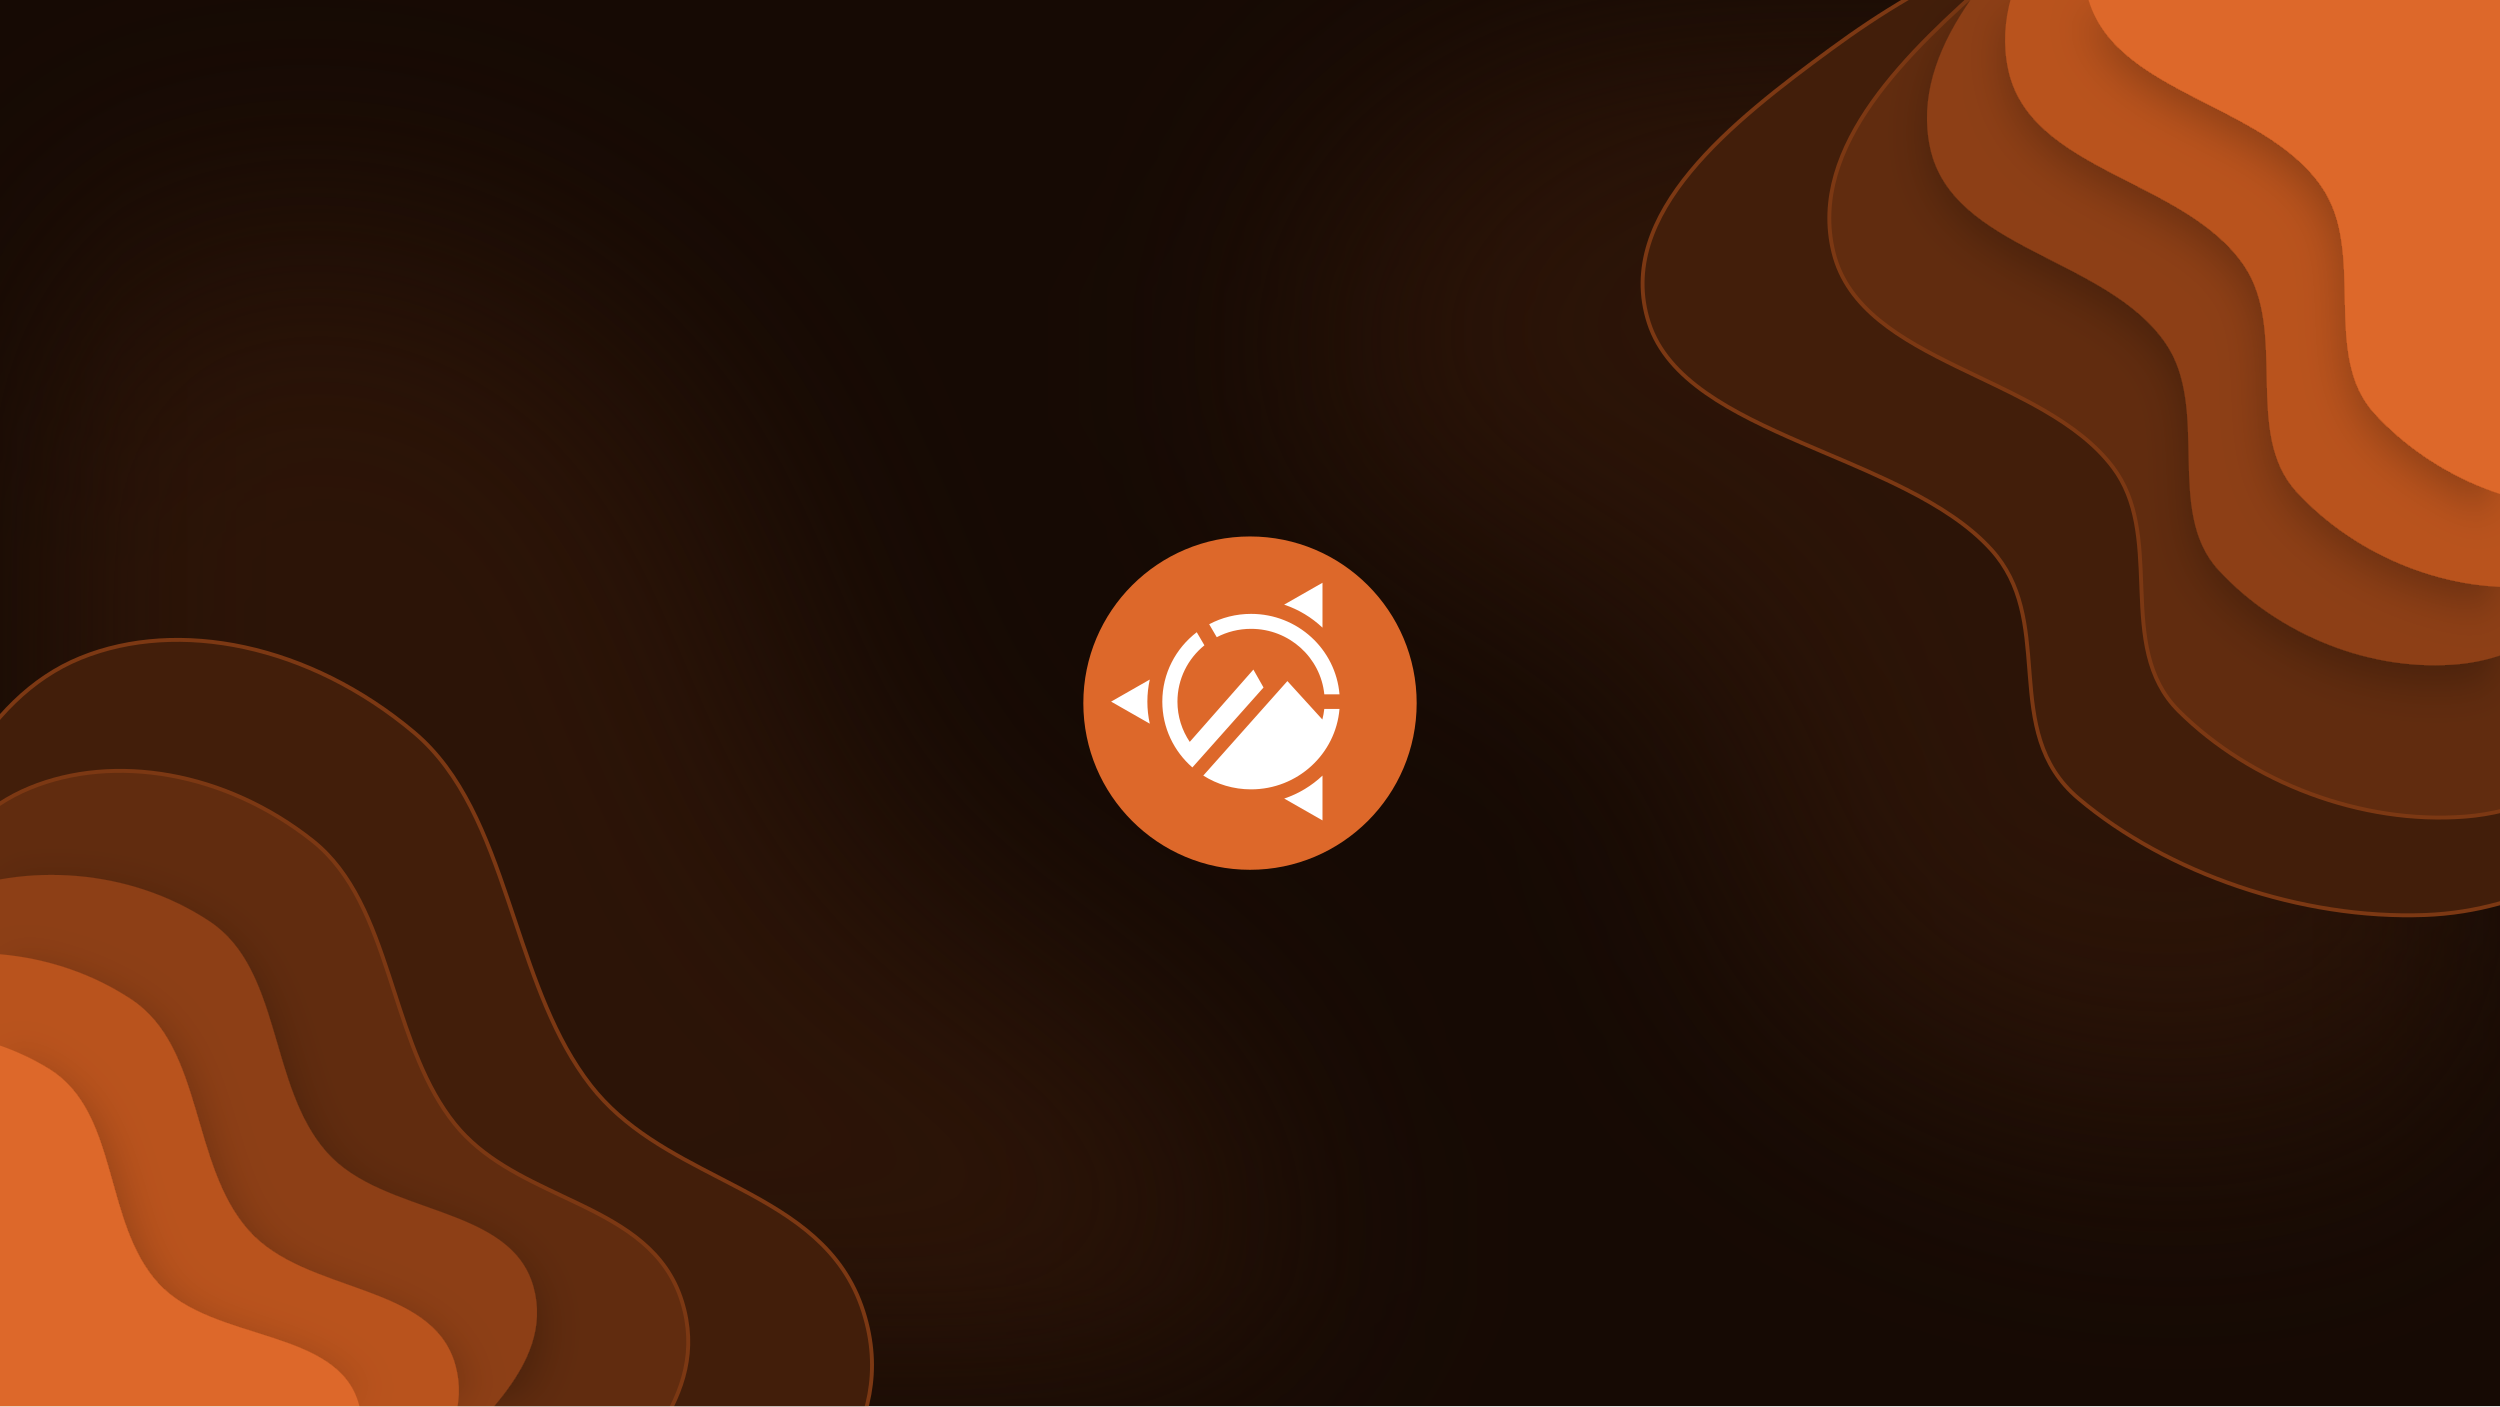
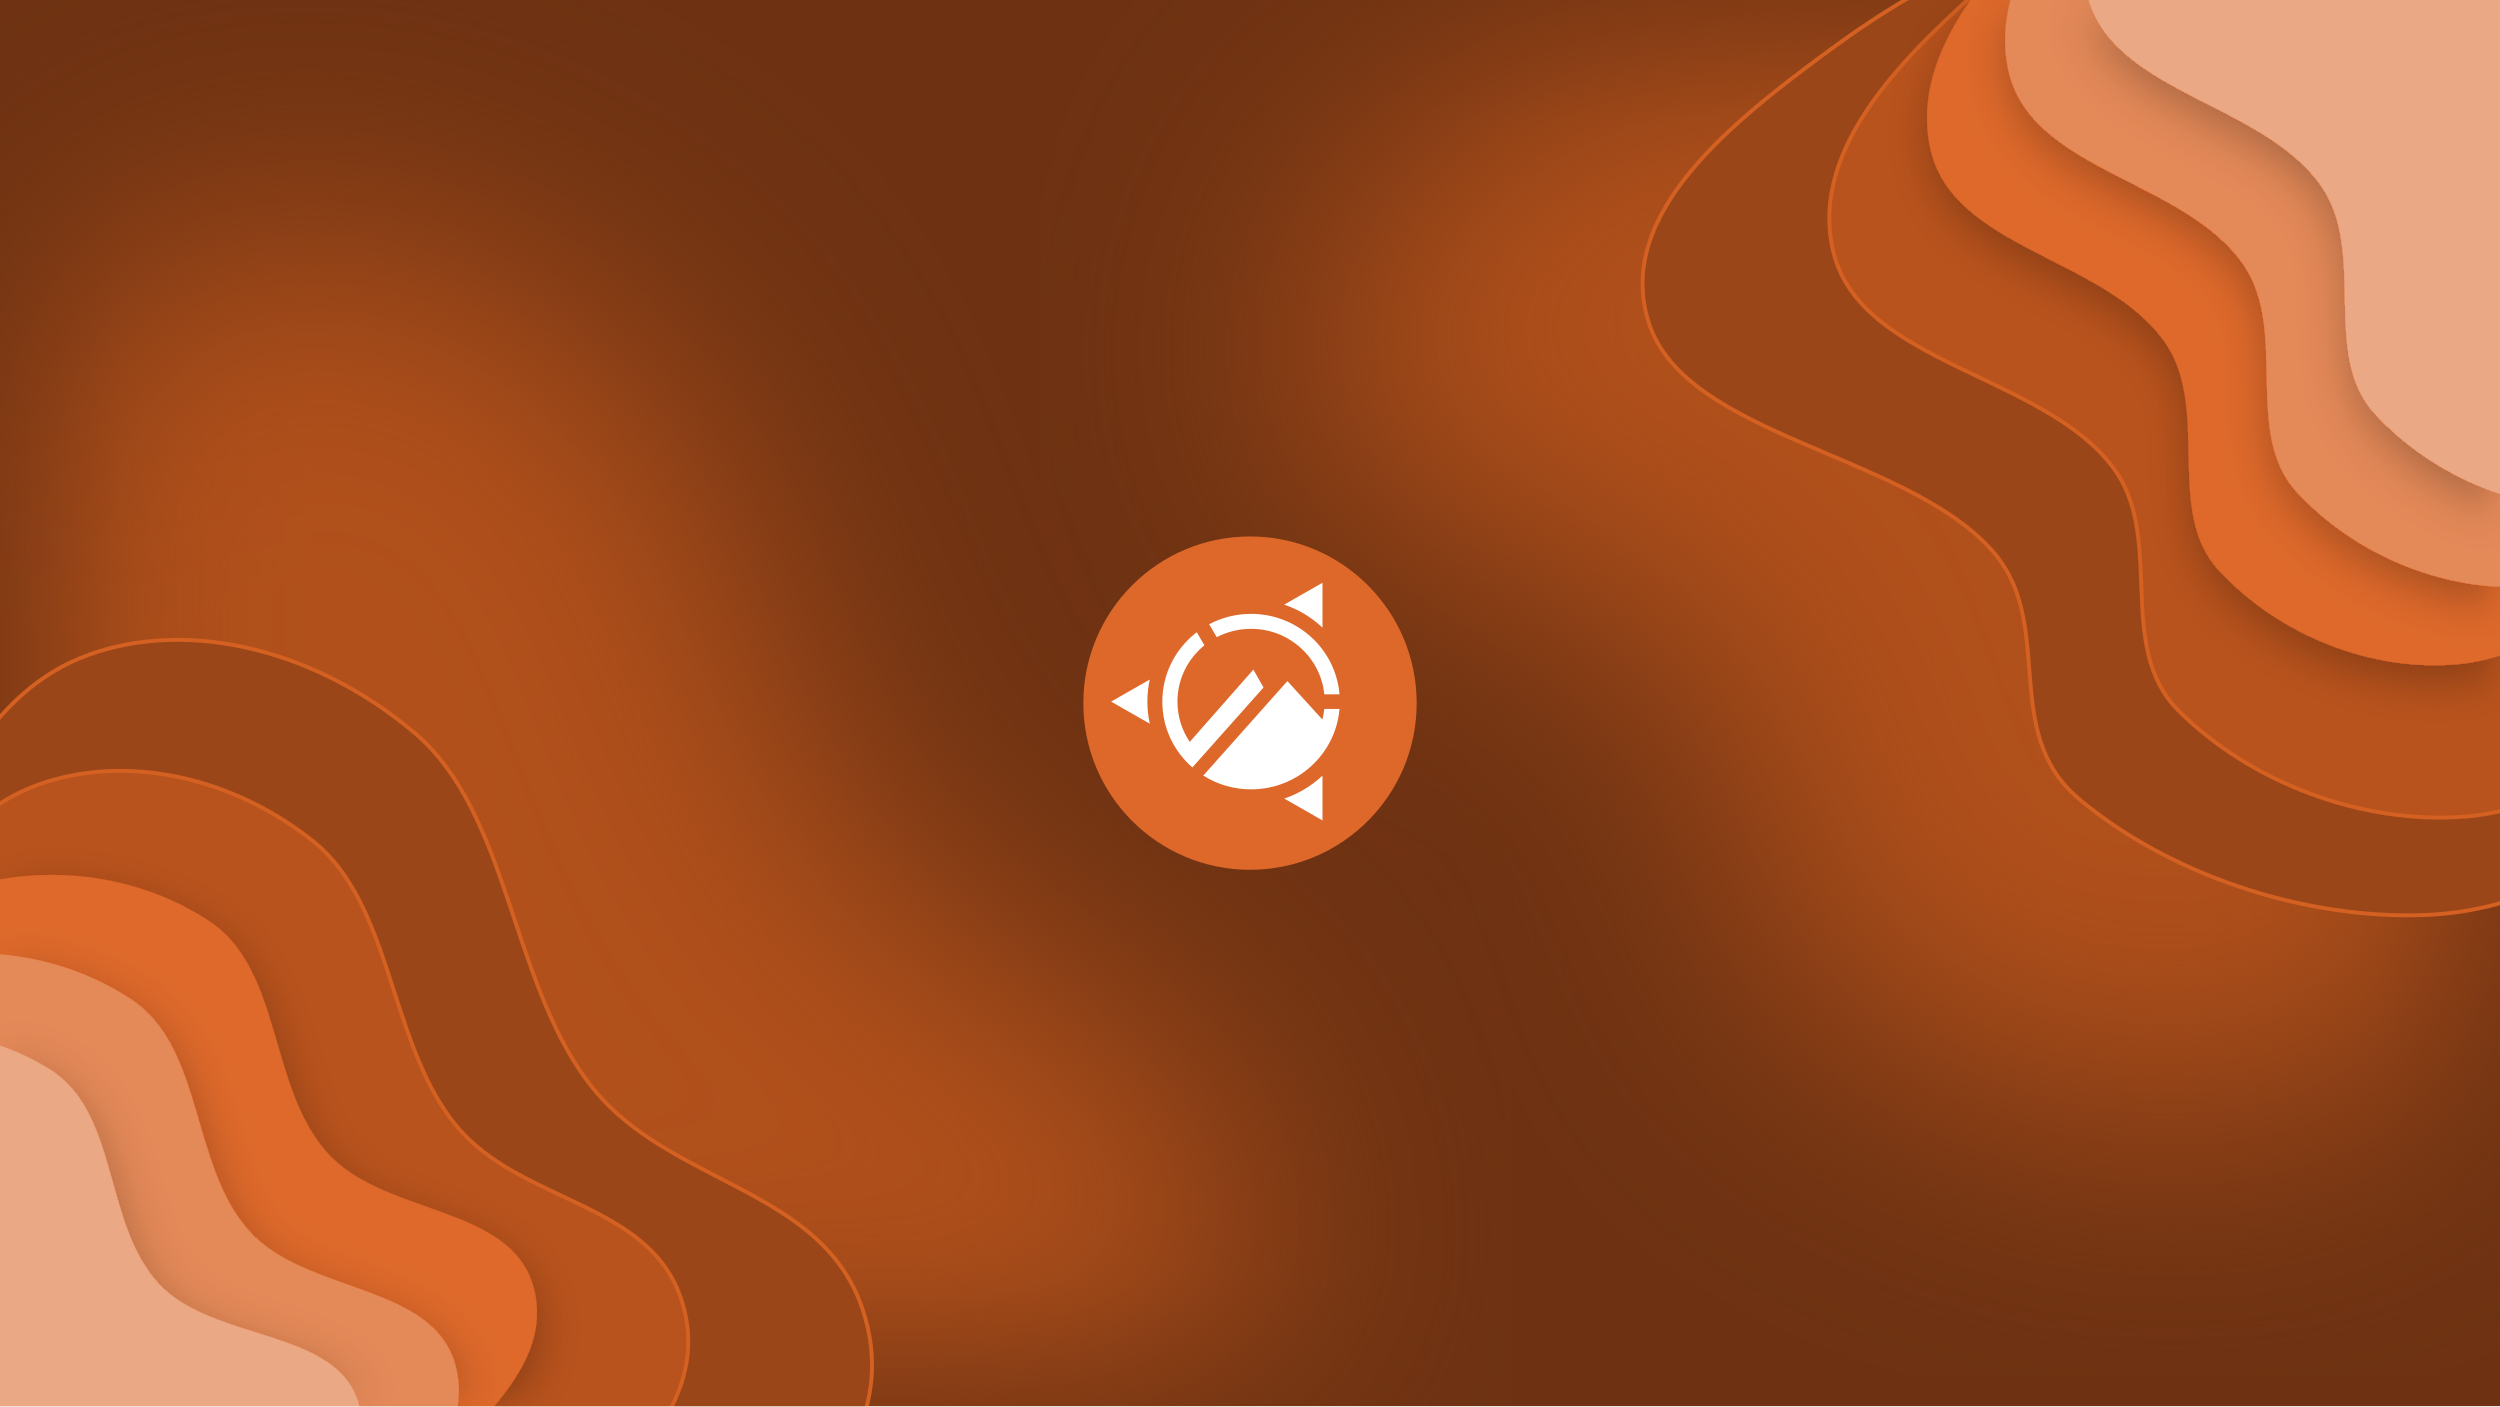
<svg xmlns="http://www.w3.org/2000/svg" width="1920" height="1080" viewBox="0 0 1920 1080" fill="none">
-   <g clip-path="url(#clip0_4039_167)" filter="url(#filter0_b_4039_167)">
-     <rect width="1920" height="1080" fill="#160A04" />
-     <g filter="url(#filter1_f_4039_167)">
-       <path fill-rule="evenodd" clip-rule="evenodd" d="M1005.52 311.019C974.913 211.197 1082.34 124.308 1170.07 57.37C1257.71 -9.506 1368.55 -70.65 1494.91 -62.412C1615.67 -54.539 1698.72 40.491 1800.85 98.494C1888.42 148.228 1984.75 184.051 2049.6 252.619C2125.71 333.103 2214.73 424.55 2199.12 519.629C2183.49 614.815 2061.56 663.641 1972.23 723.701C1888.81 779.793 1810.91 851.172 1698.36 856.311C1587.35 861.379 1467.34 819.004 1388.54 750.352C1318.03 688.921 1371.27 587.754 1311.79 519.522C1233.35 429.553 1037.53 415.388 1005.52 311.019Z" fill="#2C1407" />
+   <g clip-path="url(#clip0_2088_92)" filter="url(#filter0_b_2088_92)">
+     <rect width="1920" height="1080" fill="#6E3212" />
+     <g filter="url(#filter1_f_2088_92)">
+       <path fill-rule="evenodd" clip-rule="evenodd" d="M1005.52 311.019C974.913 211.197 1082.34 124.308 1170.07 57.37C1257.71 -9.506 1368.55 -70.65 1494.91 -62.412C1615.67 -54.539 1698.72 40.491 1800.85 98.494C1888.42 148.228 1984.75 184.051 2049.6 252.619C2125.71 333.103 2214.73 424.55 2199.12 519.629C2183.49 614.815 2061.56 663.641 1972.23 723.701C1888.81 779.793 1810.91 851.172 1698.36 856.311C1587.35 861.379 1467.34 819.004 1388.54 750.352C1318.03 688.921 1371.27 587.754 1311.79 519.522C1233.35 429.553 1037.53 415.388 1005.52 311.019Z" fill="#B1501B" />
    </g>
-     <g filter="url(#filter2_f_4039_167)">
-       <path fill-rule="evenodd" clip-rule="evenodd" d="M678.523 1337.59C612.813 1358.69 536.736 1338.51 461.107 1308.08C386.176 1277.93 317.768 1224.58 248.438 1164.55C153.374 1082.23 38.777 1019.72 -16.47 894.545C-76.694 758.097 -76.111 610.026 -50.289 487.731C-22.587 356.532 30.744 232.141 132.028 191.242C231.769 150.967 367.054 180.309 476.581 274.981C576.461 361.315 579.144 539.858 664.371 651.386C747.336 759.953 907.002 762.72 950.003 894.501C991.536 1021.78 891.528 1101.02 839.042 1186.69C797.237 1254.92 748.728 1315.04 678.523 1337.59Z" fill="#2C1407" />
+     <g filter="url(#filter2_f_2088_92)">
+       <path fill-rule="evenodd" clip-rule="evenodd" d="M678.523 1337.59C612.814 1358.69 536.736 1338.51 461.107 1308.08C386.176 1277.93 317.768 1224.58 248.438 1164.55C153.375 1082.23 38.777 1019.72 -16.469 894.545C-76.693 758.097 -76.111 610.026 -50.289 487.731C-22.587 356.532 30.744 232.141 132.029 191.242C231.769 150.967 367.055 180.309 476.582 274.981C576.462 361.315 579.145 539.858 664.371 651.386C747.336 759.953 907.003 762.72 950.004 894.501C991.537 1021.78 891.529 1101.02 839.042 1186.69C797.237 1254.92 748.729 1315.04 678.523 1337.59Z" fill="#B1501B" />
    </g>
-     <path d="M294.204 1313.54C349.977 1334.79 406.602 1348.81 456.071 1332.65C508.884 1315.41 545.717 1270.95 577.455 1221.05C586.476 1206.86 597.315 1192.89 608.382 1178.62C609.467 1177.22 610.555 1175.81 611.644 1174.41C623.809 1158.69 636.046 1142.58 646.118 1125.54C666.293 1091.41 677.845 1053.4 662.946 1006.99C647.502 958.874 609.79 934.804 568.824 913.114C563.396 910.24 557.913 907.409 552.415 904.569C516.279 885.907 479.488 866.906 453.509 833.439C425.748 797.676 410.458 751.93 395.297 706.573C393.631 701.589 391.967 696.609 390.288 691.648C373.381 641.698 354.963 593.6 318.029 562.553C237.509 494.864 136.947 474.803 61.951 505.279C23.789 520.787 -5.523 551.413 -28.017 590.008C-50.51 628.6 -66.243 675.253 -77.219 722.995C-97.695 812.055 -99.713 919.659 -56.333 1018.24C-36.386 1063.57 -5.217 1097.28 29.603 1126.96C47.008 1141.8 65.345 1155.65 83.652 1169.43L85.106 1170.52C102.938 1183.94 120.716 1197.32 137.621 1211.56C188.4 1254.32 238.718 1292.39 294.204 1313.54Z" fill="#421E0A" stroke="#7C3813" stroke-width="3" />
-     <path d="M1406.11 37.777C1368.83 65.162 1327.19 96.753 1298.23 131.877C1269.26 167.009 1252.74 205.972 1266.31 247.959C1273.42 269.965 1289.4 287.182 1310.21 301.781C1331.01 316.374 1356.79 328.44 1383.67 340.093C1390.15 342.899 1396.69 345.68 1403.24 348.467C1423.95 357.278 1444.8 366.148 1464.21 376.034C1489.77 389.043 1512.7 403.74 1529.39 422.209C1553.41 448.787 1555.95 481.301 1558.5 514.095C1558.63 515.687 1558.75 517.28 1558.88 518.873C1561.61 553.121 1565.51 587.306 1596.32 613.285C1664.3 670.612 1767.42 706.335 1862.61 702.718C1942.44 699.684 2001.81 658.992 2059.9 619.171C2072.16 610.771 2084.35 602.41 2096.67 594.449C2113.24 583.745 2131.14 573.49 2149.17 563.159C2151.78 561.666 2154.38 560.172 2156.99 558.675C2177.62 546.824 2198.19 534.78 2216.79 521.805C2253.96 495.885 2283.6 466.04 2290.13 426.169C2296.64 386.399 2280.46 347.406 2254.67 310.145C2230.06 274.596 2196.53 240.389 2165.11 208.334C2163.59 206.783 2162.08 205.237 2160.57 203.697C2132.53 175.066 2097.81 153.228 2060.78 133.38C2044.01 124.39 2026.75 115.797 2009.41 107.166C2007.61 106.268 2005.8 105.37 2004 104.471C1984.84 94.924 1965.63 85.275 1946.89 74.914C1925.07 62.85 1904.24 48.88 1883.62 34.571C1878.88 31.285 1874.16 27.98 1869.43 24.676C1853.61 13.608 1837.81 2.556 1821.72 -7.725C1779.93 -34.438 1736.01 -56.094 1684.03 -59.684C1575.49 -67.181 1480.75 -17.042 1406.11 37.777Z" fill="#421E0A" stroke="#7C3813" stroke-width="3" />
-     <path d="M201.776 1258.22C248.854 1274.2 296.858 1284.27 339.474 1269.93C384.96 1254.62 417.453 1217.51 445.719 1176.11C453.746 1164.36 463.318 1152.72 473.098 1140.84C474.057 1139.67 475.018 1138.51 475.98 1137.34C486.729 1124.25 497.556 1110.84 506.559 1096.71C524.589 1068.42 535.403 1037.11 523.76 999.536C511.684 960.563 479.957 941.811 445.549 925.135C440.983 922.922 436.371 920.745 431.748 918.564C401.369 904.227 370.522 889.669 349.219 863.109C326.443 834.711 314.516 797.901 302.664 761.323C301.363 757.307 300.062 753.294 298.749 749.294C285.525 709.04 270.936 670.211 240.084 645.738C172.939 592.479 87.576 578.548 22.855 605.165C-42.986 632.241 -80.138 707.68 -101.115 785.861C-120.711 858.893 -125.014 946.636 -90.324 1025.96C-74.359 1062.47 -48.53 1089.22 -19.523 1112.57C-5.024 1124.25 10.293 1135.09 25.575 1145.87L26.787 1146.73C41.676 1157.23 56.512 1167.69 70.582 1178.88C112.874 1212.49 154.912 1242.31 201.776 1258.22Z" fill="#612C0F" stroke="#7C3813" stroke-width="3" />
-     <g filter="url(#filter3_d_4039_167)">
-       <path fill-rule="evenodd" clip-rule="evenodd" d="M213.583 1230.07C171.886 1245.12 126.602 1240.04 82.278 1229.76C38.364 1219.58 0.004 1197.26 -38.473 1171.63C-91.232 1136.48 -157.293 1112.63 -182.77 1053.2C-210.543 988.417 -200.26 913.695 -176.232 850.281C-150.455 782.251 -109.423 715.936 -44.591 688.518C19.253 661.518 100.221 667.249 161.018 707.657C216.46 744.506 206.136 834.379 250.907 884.917C294.489 934.115 392.184 924.807 409.711 988.391C426.64 1049.81 360.02 1096.48 322.102 1143.2C291.9 1180.42 258.133 1213.99 213.583 1230.07Z" fill="#8D3F16" />
+     <path d="M294.204 1313.54C349.977 1334.79 406.602 1348.81 456.071 1332.65C508.884 1315.41 545.717 1270.95 577.455 1221.05C586.476 1206.86 597.315 1192.89 608.382 1178.62C609.467 1177.22 610.555 1175.81 611.644 1174.41C623.809 1158.69 636.046 1142.58 646.118 1125.54C666.293 1091.41 677.845 1053.4 662.946 1006.99C647.502 958.874 609.79 934.804 568.824 913.114C563.396 910.24 557.913 907.409 552.415 904.569C516.279 885.907 479.488 866.906 453.509 833.439C425.748 797.676 410.458 751.93 395.297 706.573C393.631 701.589 391.967 696.609 390.288 691.648C373.381 641.698 354.963 593.6 318.029 562.553C237.509 494.864 136.947 474.803 61.951 505.279C23.789 520.787 -5.523 551.413 -28.017 590.008C-50.51 628.6 -66.243 675.253 -77.219 722.995C-97.695 812.055 -99.713 919.659 -56.333 1018.24C-36.386 1063.57 -5.217 1097.28 29.603 1126.96C47.008 1141.8 65.345 1155.65 83.652 1169.43L85.106 1170.52C102.938 1183.94 120.716 1197.32 137.621 1211.56C188.4 1254.32 238.718 1292.39 294.204 1313.54Z" fill="#9B4618" stroke="#D46021" stroke-width="3" />
+     <path d="M1406.11 37.777C1368.83 65.162 1327.19 96.753 1298.23 131.877C1269.26 167.009 1252.74 205.972 1266.31 247.959C1273.42 269.965 1289.4 287.182 1310.21 301.781C1331.01 316.374 1356.79 328.44 1383.67 340.093C1390.15 342.899 1396.69 345.68 1403.24 348.467C1423.95 357.278 1444.8 366.148 1464.21 376.034C1489.77 389.043 1512.7 403.74 1529.39 422.209C1553.41 448.787 1555.95 481.301 1558.5 514.095C1558.63 515.687 1558.75 517.28 1558.88 518.873C1561.61 553.121 1565.51 587.306 1596.32 613.285C1664.3 670.612 1767.42 706.335 1862.61 702.718C1942.44 699.684 2001.81 658.992 2059.9 619.171C2072.16 610.771 2084.35 602.41 2096.67 594.449C2113.24 583.745 2131.14 573.49 2149.17 563.159C2151.78 561.666 2154.38 560.172 2156.99 558.675C2177.62 546.824 2198.19 534.78 2216.79 521.805C2253.96 495.885 2283.6 466.04 2290.13 426.169C2296.64 386.399 2280.46 347.406 2254.67 310.145C2230.06 274.596 2196.53 240.389 2165.11 208.334C2163.59 206.783 2162.08 205.237 2160.57 203.697C2132.53 175.066 2097.81 153.228 2060.78 133.38C2044.01 124.39 2026.75 115.797 2009.41 107.166C2007.61 106.268 2005.8 105.37 2004 104.471C1984.84 94.924 1965.63 85.275 1946.89 74.914C1925.07 62.85 1904.24 48.88 1883.62 34.571C1878.88 31.285 1874.16 27.98 1869.43 24.676C1853.61 13.608 1837.81 2.556 1821.72 -7.725C1779.93 -34.438 1736.01 -56.094 1684.03 -59.684C1575.49 -67.181 1480.75 -17.042 1406.11 37.777Z" fill="#9B4618" stroke="#D46021" stroke-width="3" />
+     <path d="M201.777 1258.22C248.854 1274.2 296.858 1284.27 339.475 1269.93C384.96 1254.62 417.454 1217.51 445.719 1176.11C453.747 1164.36 463.319 1152.72 473.099 1140.84C474.058 1139.67 475.019 1138.51 475.981 1137.34C486.729 1124.25 497.556 1110.84 506.559 1096.71C524.589 1068.42 535.404 1037.11 523.761 999.536C511.685 960.563 479.958 941.811 445.55 925.135C440.984 922.922 436.372 920.745 431.749 918.564C401.37 904.227 370.523 889.669 349.22 863.109C326.444 834.711 314.517 797.901 302.665 761.323C301.363 757.307 300.063 753.294 298.749 749.294C285.525 709.04 270.937 670.211 240.084 645.738C172.94 592.479 87.577 578.548 22.855 605.165C-42.986 632.241 -80.137 707.68 -101.114 785.861C-120.71 858.893 -125.014 946.636 -90.324 1025.96C-74.359 1062.47 -48.53 1089.22 -19.523 1112.57C-5.024 1124.25 10.293 1135.09 25.576 1145.87L26.788 1146.73C41.677 1157.23 56.512 1167.69 70.582 1178.88C112.874 1212.49 154.913 1242.31 201.777 1258.22Z" fill="#B9531D" stroke="#D46021" stroke-width="3" />
+     <g filter="url(#filter3_d_2088_92)">
+       <path fill-rule="evenodd" clip-rule="evenodd" d="M213.583 1230.07C171.887 1245.12 126.602 1240.04 82.279 1229.76C38.365 1219.58 0.004 1197.26 -38.473 1171.63C-91.232 1136.48 -157.293 1112.63 -182.77 1053.2C-210.542 988.417 -200.259 913.695 -176.232 850.281C-150.455 782.251 -109.422 715.936 -44.59 688.518C19.254 661.518 100.221 667.249 161.018 707.657C216.461 744.506 206.137 834.379 250.907 884.917C294.49 934.115 392.185 924.807 409.712 988.391C426.64 1049.81 360.021 1096.48 322.102 1143.2C291.901 1180.42 258.133 1213.99 213.583 1230.07Z" fill="#DE692B" />
    </g>
-     <g filter="url(#filter4_d_4039_167)">
-       <path fill-rule="evenodd" clip-rule="evenodd" d="M153.583 1290.07C111.886 1305.12 66.602 1300.04 22.278 1289.76C-21.636 1279.58 -59.996 1257.26 -98.473 1231.63C-151.232 1196.48 -217.293 1172.63 -242.77 1113.2C-270.543 1048.42 -260.26 973.695 -236.232 910.281C-210.455 842.251 -169.423 775.936 -104.591 748.518C-40.747 721.518 40.221 727.249 101.018 767.657C156.46 804.506 146.136 894.379 190.907 944.917C234.489 994.115 332.184 984.807 349.711 1048.39C366.64 1109.81 300.02 1156.48 262.102 1203.2C231.9 1240.42 198.133 1273.99 153.583 1290.07Z" fill="#B9531D" />
+     <g filter="url(#filter4_d_2088_92)">
+       <path fill-rule="evenodd" clip-rule="evenodd" d="M153.583 1290.07C111.887 1305.12 66.602 1300.04 22.279 1289.76C-21.635 1279.58 -59.996 1257.26 -98.473 1231.63C-151.232 1196.48 -217.293 1172.63 -242.77 1113.2C-270.542 1048.42 -260.259 973.695 -236.232 910.281C-210.455 842.251 -169.422 775.936 -104.59 748.518C-40.746 721.518 40.221 727.249 101.018 767.657C156.461 804.506 146.137 894.379 190.907 944.917C234.49 994.115 332.185 984.807 349.712 1048.39C366.64 1109.81 300.021 1156.48 262.102 1203.2C231.901 1240.42 198.133 1273.99 153.583 1290.07Z" fill="#E48958" />
    </g>
-     <path d="M1530.59 -17.556C1498.72 10.562 1463.1 42.957 1437.97 78.487C1412.83 114.024 1398.01 152.924 1408.14 193.969C1418.76 237.027 1459.5 260.408 1503.61 281.904C1508.94 284.501 1514.32 287.071 1519.72 289.646C1536.74 297.779 1553.87 305.958 1569.78 315.183C1590.71 327.319 1609.39 341.184 1622.77 358.943C1642.06 384.54 1643.27 416.647 1644.49 449.029C1644.55 450.592 1644.61 452.155 1644.67 453.719C1645.99 487.455 1648.28 521.151 1673.31 546.029C1728.49 600.881 1813.64 633.388 1893.29 627.149C1933.81 623.976 1968.34 607.332 2000.27 585.627C2021.03 571.515 2040.79 555.181 2060.37 538.994C2070.84 530.341 2081.26 521.731 2091.75 513.524C2105.86 502.482 2121.08 491.847 2136.41 481.13C2138.62 479.581 2140.84 478.031 2143.06 476.478C2160.6 464.186 2178.1 451.701 2193.98 438.35C2225.74 411.66 2251.25 381.348 2257.79 341.84C2264.32 302.425 2251.94 264.356 2231.44 228.202C2211.9 193.728 2184.87 160.829 2159.55 130.012C2158.33 128.52 2157.11 127.033 2155.89 125.551C2133.27 97.991 2104.88 77.343 2074.52 58.737C2060.78 50.313 2046.61 42.294 2032.39 34.245C2030.91 33.407 2029.43 32.568 2027.94 31.729C2012.22 22.823 1996.48 13.822 1981.14 4.106C1963.29 -7.202 1946.32 -20.424 1929.51 -33.996C1925.66 -37.111 1921.81 -40.246 1917.96 -43.38C1905.07 -53.883 1892.19 -64.378 1879.04 -74.101C1844.91 -99.36 1808.78 -119.614 1765.38 -121.722C1674.87 -126.12 1594.35 -73.815 1530.59 -17.556Z" fill="#612C0F" stroke="#7C3813" stroke-width="3" />
-     <g filter="url(#filter5_d_4039_167)">
-       <path fill-rule="evenodd" clip-rule="evenodd" d="M1482.3 113.186C1466.39 37.913 1534.28 -31.302 1589.61 -84.761C1644.89 -138.171 1714.16 -187.848 1790.98 -185.047C1864.39 -182.37 1912.41 -112.196 1973.08 -70.78C2025.1 -35.269 2082.85 -10.607 2120.5 39.891C2164.69 99.166 2216.45 166.445 2204.31 239.375C2192.16 312.388 2116.47 352.978 2060.35 401.237C2007.94 446.306 1958.48 502.881 1889.71 509.9C1821.89 516.823 1749.89 487.817 1703.73 437.639C1662.43 392.738 1697.68 314.129 1663.29 263.739C1617.95 197.296 1498.94 191.889 1482.3 113.186Z" fill="#8D3F16" />
+     <path d="M1530.59 -17.556C1498.72 10.562 1463.1 42.957 1437.97 78.487C1412.83 114.024 1398.01 152.924 1408.14 193.969C1418.76 237.027 1459.5 260.408 1503.61 281.904C1508.94 284.501 1514.32 287.071 1519.72 289.646C1536.74 297.779 1553.87 305.958 1569.78 315.183C1590.71 327.319 1609.39 341.184 1622.77 358.943C1642.06 384.54 1643.27 416.647 1644.49 449.029C1644.55 450.592 1644.61 452.155 1644.67 453.719C1645.99 487.455 1648.28 521.151 1673.31 546.029C1728.49 600.881 1813.64 633.388 1893.29 627.149C1933.81 623.976 1968.34 607.332 2000.27 585.627C2021.03 571.515 2040.79 555.181 2060.37 538.994C2070.84 530.341 2081.26 521.731 2091.75 513.524C2105.86 502.482 2121.08 491.847 2136.41 481.13C2138.62 479.581 2140.84 478.031 2143.06 476.478C2160.6 464.186 2178.1 451.701 2193.98 438.35C2225.74 411.66 2251.25 381.348 2257.79 341.84C2264.32 302.425 2251.94 264.356 2231.44 228.202C2211.9 193.728 2184.87 160.829 2159.55 130.012C2158.33 128.52 2157.11 127.033 2155.89 125.551C2133.27 97.991 2104.88 77.343 2074.52 58.737C2060.78 50.313 2046.61 42.294 2032.39 34.245C2030.91 33.407 2029.43 32.568 2027.94 31.729C2012.22 22.823 1996.48 13.822 1981.14 4.106C1963.29 -7.202 1946.32 -20.424 1929.51 -33.996C1925.66 -37.111 1921.81 -40.246 1917.96 -43.38C1905.07 -53.883 1892.19 -64.378 1879.04 -74.101C1844.91 -99.36 1808.78 -119.614 1765.38 -121.722C1674.87 -126.12 1594.35 -73.815 1530.59 -17.556Z" fill="#B9531D" stroke="#D46021" stroke-width="3" />
+     <g filter="url(#filter5_d_2088_92)">
+       <path fill-rule="evenodd" clip-rule="evenodd" d="M1482.3 113.186C1466.39 37.913 1534.28 -31.302 1589.61 -84.761C1644.89 -138.171 1714.16 -187.848 1790.98 -185.047C1864.39 -182.37 1912.41 -112.196 1973.08 -70.78C2025.1 -35.269 2082.85 -10.607 2120.5 39.891C2164.69 99.166 2216.45 166.445 2204.31 239.375C2192.16 312.388 2116.47 352.978 2060.35 401.237C2007.94 446.306 1958.48 502.881 1889.71 509.9C1821.89 516.823 1749.89 487.817 1703.73 437.639C1662.43 392.738 1697.68 314.129 1663.29 263.739C1617.95 197.296 1498.94 191.889 1482.3 113.186Z" fill="#DE692B" />
    </g>
-     <g filter="url(#filter6_d_4039_167)">
-       <path fill-rule="evenodd" clip-rule="evenodd" d="M1542.3 53.187C1526.39 -22.087 1594.28 -91.302 1649.61 -144.761C1704.89 -198.171 1774.16 -247.848 1850.98 -245.047C1924.39 -242.37 1972.41 -172.196 2033.08 -130.78C2085.1 -95.269 2142.85 -70.607 2180.5 -20.109C2224.69 39.166 2276.45 106.445 2264.31 179.375C2252.16 252.388 2176.47 292.978 2120.35 341.237C2067.94 386.306 2018.48 442.881 1949.71 449.9C1881.89 456.823 1809.89 427.817 1763.73 377.639C1722.43 332.738 1757.68 254.129 1723.29 203.739C1677.95 137.296 1558.94 131.889 1542.3 53.187Z" fill="#B9531D" />
+     <g filter="url(#filter6_d_2088_92)">
+       <path fill-rule="evenodd" clip-rule="evenodd" d="M1542.3 53.187C1526.39 -22.087 1594.28 -91.302 1649.61 -144.761C1704.89 -198.171 1774.16 -247.848 1850.98 -245.047C1924.39 -242.37 1972.41 -172.196 2033.08 -130.78C2085.1 -95.269 2142.85 -70.607 2180.5 -20.109C2224.69 39.166 2276.45 106.445 2264.31 179.375C2252.16 252.388 2176.47 292.978 2120.35 341.237C2067.94 386.306 2018.48 442.881 1949.71 449.9C1881.89 456.823 1809.89 427.817 1763.73 377.639C1722.43 332.738 1757.68 254.129 1723.29 203.739C1677.95 137.296 1558.94 131.889 1542.3 53.187Z" fill="#E48958" />
    </g>
-     <g filter="url(#filter7_d_4039_167)">
-       <path fill-rule="evenodd" clip-rule="evenodd" d="M1602.3 -6.814C1586.39 -82.088 1654.28 -151.303 1709.61 -204.762C1764.89 -258.172 1834.16 -307.849 1910.98 -305.048C1984.39 -302.371 2032.41 -232.197 2093.08 -190.781C2145.1 -155.27 2202.85 -130.608 2240.5 -80.11C2284.69 -20.835 2336.45 46.444 2324.31 119.374C2312.16 192.387 2236.47 232.977 2180.35 281.236C2127.94 326.305 2078.48 382.88 2009.71 389.899C1941.89 396.822 1869.89 367.816 1823.73 317.638C1782.43 272.737 1817.68 194.128 1783.29 143.738C1737.95 77.295 1618.94 71.888 1602.3 -6.814Z" fill="#DD682A" />
+     <g filter="url(#filter7_d_2088_92)">
+       <path fill-rule="evenodd" clip-rule="evenodd" d="M1602.3 -6.814C1586.39 -82.088 1654.28 -151.303 1709.61 -204.762C1764.89 -258.172 1834.16 -307.849 1910.98 -305.048C1984.39 -302.371 2032.41 -232.197 2093.08 -190.781C2145.1 -155.27 2202.85 -130.608 2240.5 -80.11C2284.69 -20.835 2336.45 46.444 2324.31 119.374C2312.16 192.387 2236.47 232.977 2180.35 281.236C2127.94 326.305 2078.48 382.88 2009.71 389.899C1941.89 396.822 1869.89 367.816 1823.73 317.638C1782.43 272.737 1817.68 194.128 1783.29 143.738C1737.95 77.295 1618.94 71.888 1602.3 -6.814Z" fill="#EBA884" />
    </g>
-     <g filter="url(#filter8_d_4039_167)">
-       <path fill-rule="evenodd" clip-rule="evenodd" d="M75.672 1312.5C34.106 1327.82 -10.46 1324.25 -53.938 1315.75C-97.013 1307.32 -134.279 1287.29 -171.572 1264.15C-222.706 1232.41 -287.277 1211.69 -310.825 1156.3C-336.496 1095.93 -324.331 1025.15 -298.904 964.676C-271.625 899.795 -229.333 836.123 -164.595 808.508C-100.844 781.314 -21.071 784.539 37.857 821.026C91.594 854.299 78.982 939.37 121.816 985.847C163.513 1031.09 260.204 1019.68 275.793 1079.19C290.85 1136.68 223.828 1182.51 185.138 1227.62C154.322 1263.54 120.083 1296.13 75.672 1312.5Z" fill="#DD682A" />
+     <g filter="url(#filter8_d_2088_92)">
+       <path fill-rule="evenodd" clip-rule="evenodd" d="M75.672 1312.5C34.106 1327.82 -10.46 1324.25 -53.938 1315.75C-97.013 1307.32 -134.279 1287.29 -171.572 1264.15C-222.706 1232.41 -287.277 1211.69 -310.825 1156.3C-336.496 1095.93 -324.331 1025.15 -298.904 964.676C-271.625 899.795 -229.333 836.123 -164.595 808.508C-100.844 781.314 -21.071 784.539 37.857 821.026C91.594 854.299 78.982 939.37 121.816 985.847C163.513 1031.09 260.204 1019.68 275.793 1079.19C290.85 1136.68 223.828 1182.51 185.138 1227.62C154.322 1263.54 120.083 1296.13 75.672 1312.5Z" fill="#EBA884" />
    </g>
-     <g clip-path="url(#clip1_4039_167)">
+     <g clip-path="url(#clip1_2088_92)">
      <path fill-rule="evenodd" clip-rule="evenodd" d="M960 668C1030.69 668 1088 610.693 1088 540C1088 469.307 1030.69 412 960 412C889.307 412 832 469.307 832 540C832 610.693 889.307 668 960 668Z" fill="#DD682A" />
-       <path fill-rule="evenodd" clip-rule="evenodd" d="M1015.67 447.556L986.225 464.363C997.349 468.089 1007.37 474.182 1015.67 482.036V447.556ZM853.333 538.843L883.033 521.89C881.819 527.35 881.179 533.023 881.179 538.843C881.179 544.663 881.819 550.336 883.033 555.796L853.333 538.843ZM892.546 539.812C892.541 539.49 892.539 539.167 892.539 538.843C892.539 538.519 892.541 538.196 892.546 537.873V539.812ZM1015.67 630.074L986.287 613.302C997.386 609.575 1007.38 603.489 1015.67 595.65V630.074ZM934.466 489.373C942.334 485.269 951.299 482.946 960.815 482.946C990.126 482.946 1014.22 504.99 1017.07 533.227H1028.74C1025.85 498.639 996.55 471.456 960.815 471.456C949.183 471.456 938.232 474.337 928.652 479.416L934.466 489.373ZM919.11 485.54L924.985 495.6C912.343 505.85 904.278 521.414 904.278 538.843C904.278 550.279 907.762 560.909 913.724 569.767L962.598 514.237L970.382 527.995L915.743 589.394C901.586 577.047 892.656 558.977 892.656 538.843C892.656 517.159 903.016 497.866 919.11 485.54ZM1028.74 544.459H1017.05C1016.75 547.227 1016.25 549.934 1015.57 552.577L988.713 523.064L924.124 595.643C934.716 602.345 947.307 606.23 960.815 606.23C996.55 606.23 1025.86 579.051 1028.74 544.459Z" fill="white" />
+       <path fill-rule="evenodd" clip-rule="evenodd" d="M1015.67 447.556L986.225 464.363C997.349 468.089 1007.37 474.182 1015.67 482.036V447.556ZM853.333 538.843L883.032 521.89C881.819 527.35 881.179 533.023 881.179 538.843C881.179 544.663 881.819 550.336 883.032 555.796L853.333 538.843ZM892.546 539.812C892.541 539.49 892.539 539.167 892.539 538.843C892.539 538.519 892.541 538.196 892.546 537.873V539.812ZM1015.67 630.074L986.286 613.302C997.386 609.575 1007.38 603.489 1015.67 595.65V630.074ZM934.466 489.373C942.333 485.269 951.299 482.946 960.814 482.946C990.126 482.946 1014.22 504.99 1017.07 533.227H1028.74C1025.85 498.639 996.549 471.456 960.814 471.456C949.183 471.456 938.232 474.337 928.651 479.416L934.466 489.373ZM919.11 485.54L924.984 495.6C912.342 505.85 904.278 521.414 904.278 538.843C904.278 550.279 907.761 560.909 913.723 569.767L962.597 514.237L970.381 527.995L915.742 589.394C901.585 577.047 892.655 558.977 892.655 538.843C892.655 517.159 903.016 497.866 919.11 485.54ZM1028.74 544.459H1017.05C1016.75 547.227 1016.25 549.934 1015.57 552.577L988.712 523.064L924.123 595.643C934.715 602.345 947.306 606.23 960.814 606.23C996.549 606.23 1025.85 579.051 1028.74 544.459Z" fill="white" />
    </g>
  </g>
  <defs>
-     <filter id="filter0_b_4039_167" x="-72.3" y="-72.3" width="2064.6" height="1224.6" filterUnits="userSpaceOnUse" color-interpolation-filters="sRGB">
+     <filter id="filter0_b_2088_92" x="-72.3" y="-72.3" width="2064.6" height="1224.6" filterUnits="userSpaceOnUse" color-interpolation-filters="sRGB">
      <feFlood flood-opacity="0" result="BackgroundImageFix" />
      <feGaussianBlur in="BackgroundImageFix" stdDeviation="36.15" />
-       <feComposite in2="SourceAlpha" operator="in" result="effect1_backgroundBlur_4039_167" />
-       <feBlend mode="normal" in="SourceGraphic" in2="effect1_backgroundBlur_4039_167" result="shape" />
+       <feComposite in2="SourceAlpha" operator="in" result="effect1_backgroundBlur_2088_92" />
+       <feBlend mode="normal" in="SourceGraphic" in2="effect1_backgroundBlur_2088_92" result="shape" />
    </filter>
-     <filter id="filter1_f_4039_167" x="800.195" y="-263.159" width="1600.72" height="1319.88" filterUnits="userSpaceOnUse" color-interpolation-filters="sRGB">
+     <filter id="filter1_f_2088_92" x="800.194" y="-263.159" width="1600.72" height="1319.88" filterUnits="userSpaceOnUse" color-interpolation-filters="sRGB">
      <feFlood flood-opacity="0" result="BackgroundImageFix" />
      <feBlend mode="normal" in="SourceGraphic" in2="BackgroundImageFix" result="shape" />
-       <feGaussianBlur stdDeviation="100" result="effect1_foregroundBlur_4039_167" />
+       <feGaussianBlur stdDeviation="100" result="effect1_foregroundBlur_2088_92" />
    </filter>
-     <filter id="filter2_f_4039_167" x="-266.884" y="-26.338" width="1426.74" height="1572.63" filterUnits="userSpaceOnUse" color-interpolation-filters="sRGB">
+     <filter id="filter2_f_2088_92" x="-266.884" y="-26.338" width="1426.74" height="1572.63" filterUnits="userSpaceOnUse" color-interpolation-filters="sRGB">
      <feFlood flood-opacity="0" result="BackgroundImageFix" />
      <feBlend mode="normal" in="SourceGraphic" in2="BackgroundImageFix" result="shape" />
-       <feGaussianBlur stdDeviation="100" result="effect1_foregroundBlur_4039_167" />
+       <feGaussianBlur stdDeviation="100" result="effect1_foregroundBlur_2088_92" />
    </filter>
-     <filter id="filter3_d_4039_167" x="-231.526" y="649.848" width="680.041" height="635.772" filterUnits="userSpaceOnUse" color-interpolation-filters="sRGB">
+     <filter id="filter3_d_2088_92" x="-231.526" y="649.848" width="680.041" height="635.772" filterUnits="userSpaceOnUse" color-interpolation-filters="sRGB">
      <feFlood flood-opacity="0" result="BackgroundImageFix" />
      <feColorMatrix in="SourceAlpha" type="matrix" values="0 0 0 0 0 0 0 0 0 0 0 0 0 0 0 0 0 0 127 0" result="hardAlpha" />
      <feOffset dx="2" dy="12" />
      <feGaussianBlur stdDeviation="17.05" />
      <feComposite in2="hardAlpha" operator="out" />
      <feColorMatrix type="matrix" values="0 0 0 0 0 0 0 0 0 0 0 0 0 0 0 0 0 0 0.25 0" />
-       <feBlend mode="normal" in2="BackgroundImageFix" result="effect1_dropShadow_4039_167" />
-       <feBlend mode="normal" in="SourceGraphic" in2="effect1_dropShadow_4039_167" result="shape" />
+       <feBlend mode="normal" in2="BackgroundImageFix" result="effect1_dropShadow_2088_92" />
+       <feBlend mode="normal" in="SourceGraphic" in2="effect1_dropShadow_2088_92" result="shape" />
    </filter>
-     <filter id="filter4_d_4039_167" x="-291.526" y="709.848" width="680.041" height="635.771" filterUnits="userSpaceOnUse" color-interpolation-filters="sRGB">
+     <filter id="filter4_d_2088_92" x="-291.526" y="709.848" width="680.041" height="635.772" filterUnits="userSpaceOnUse" color-interpolation-filters="sRGB">
      <feFlood flood-opacity="0" result="BackgroundImageFix" />
      <feColorMatrix in="SourceAlpha" type="matrix" values="0 0 0 0 0 0 0 0 0 0 0 0 0 0 0 0 0 0 127 0" result="hardAlpha" />
      <feOffset dx="2" dy="12" />
      <feGaussianBlur stdDeviation="17.05" />
      <feComposite in2="hardAlpha" operator="out" />
      <feColorMatrix type="matrix" values="0 0 0 0 0 0 0 0 0 0 0 0 0 0 0 0 0 0 0.25 0" />
-       <feBlend mode="normal" in2="BackgroundImageFix" result="effect1_dropShadow_4039_167" />
-       <feBlend mode="normal" in="SourceGraphic" in2="effect1_dropShadow_4039_167" result="shape" />
+       <feBlend mode="normal" in2="BackgroundImageFix" result="effect1_dropShadow_2088_92" />
+       <feBlend mode="normal" in="SourceGraphic" in2="effect1_dropShadow_2088_92" result="shape" />
    </filter>
-     <filter id="filter5_d_4039_167" x="1447.85" y="-207.26" width="794.361" height="764.274" filterUnits="userSpaceOnUse" color-interpolation-filters="sRGB">
+     <filter id="filter5_d_2088_92" x="1447.85" y="-207.26" width="794.361" height="764.274" filterUnits="userSpaceOnUse" color-interpolation-filters="sRGB">
      <feFlood flood-opacity="0" result="BackgroundImageFix" />
      <feColorMatrix in="SourceAlpha" type="matrix" values="0 0 0 0 0 0 0 0 0 0 0 0 0 0 0 0 0 0 127 0" result="hardAlpha" />
      <feOffset dx="2" dy="12" />
      <feGaussianBlur stdDeviation="17.05" />
      <feComposite in2="hardAlpha" operator="out" />
      <feColorMatrix type="matrix" values="0 0 0 0 0 0 0 0 0 0 0 0 0 0 0 0 0 0 0.25 0" />
-       <feBlend mode="normal" in2="BackgroundImageFix" result="effect1_dropShadow_4039_167" />
-       <feBlend mode="normal" in="SourceGraphic" in2="effect1_dropShadow_4039_167" result="shape" />
+       <feBlend mode="normal" in2="BackgroundImageFix" result="effect1_dropShadow_2088_92" />
+       <feBlend mode="normal" in="SourceGraphic" in2="effect1_dropShadow_2088_92" result="shape" />
    </filter>
-     <filter id="filter6_d_4039_167" x="1507.85" y="-267.26" width="794.361" height="764.274" filterUnits="userSpaceOnUse" color-interpolation-filters="sRGB">
+     <filter id="filter6_d_2088_92" x="1507.85" y="-267.26" width="794.361" height="764.274" filterUnits="userSpaceOnUse" color-interpolation-filters="sRGB">
      <feFlood flood-opacity="0" result="BackgroundImageFix" />
      <feColorMatrix in="SourceAlpha" type="matrix" values="0 0 0 0 0 0 0 0 0 0 0 0 0 0 0 0 0 0 127 0" result="hardAlpha" />
      <feOffset dx="2" dy="12" />
      <feGaussianBlur stdDeviation="17.05" />
      <feComposite in2="hardAlpha" operator="out" />
      <feColorMatrix type="matrix" values="0 0 0 0 0 0 0 0 0 0 0 0 0 0 0 0 0 0 0.25 0" />
-       <feBlend mode="normal" in2="BackgroundImageFix" result="effect1_dropShadow_4039_167" />
-       <feBlend mode="normal" in="SourceGraphic" in2="effect1_dropShadow_4039_167" result="shape" />
+       <feBlend mode="normal" in2="BackgroundImageFix" result="effect1_dropShadow_2088_92" />
+       <feBlend mode="normal" in="SourceGraphic" in2="effect1_dropShadow_2088_92" result="shape" />
    </filter>
-     <filter id="filter7_d_4039_167" x="1567.85" y="-327.261" width="794.361" height="764.274" filterUnits="userSpaceOnUse" color-interpolation-filters="sRGB">
+     <filter id="filter7_d_2088_92" x="1567.85" y="-327.261" width="794.361" height="764.274" filterUnits="userSpaceOnUse" color-interpolation-filters="sRGB">
      <feFlood flood-opacity="0" result="BackgroundImageFix" />
      <feColorMatrix in="SourceAlpha" type="matrix" values="0 0 0 0 0 0 0 0 0 0 0 0 0 0 0 0 0 0 127 0" result="hardAlpha" />
      <feOffset dx="2" dy="12" />
      <feGaussianBlur stdDeviation="17.05" />
      <feComposite in2="hardAlpha" operator="out" />
      <feColorMatrix type="matrix" values="0 0 0 0 0 0 0 0 0 0 0 0 0 0 0 0 0 0 0.25 0" />
-       <feBlend mode="normal" in2="BackgroundImageFix" result="effect1_dropShadow_4039_167" />
-       <feBlend mode="normal" in="SourceGraphic" in2="effect1_dropShadow_4039_167" result="shape" />
+       <feBlend mode="normal" in2="BackgroundImageFix" result="effect1_dropShadow_2088_92" />
+       <feBlend mode="normal" in="SourceGraphic" in2="effect1_dropShadow_2088_92" result="shape" />
    </filter>
-     <filter id="filter8_d_4039_167" x="-357.153" y="768.421" width="671.212" height="600.738" filterUnits="userSpaceOnUse" color-interpolation-filters="sRGB">
+     <filter id="filter8_d_2088_92" x="-357.154" y="768.421" width="671.213" height="600.738" filterUnits="userSpaceOnUse" color-interpolation-filters="sRGB">
      <feFlood flood-opacity="0" result="BackgroundImageFix" />
      <feColorMatrix in="SourceAlpha" type="matrix" values="0 0 0 0 0 0 0 0 0 0 0 0 0 0 0 0 0 0 127 0" result="hardAlpha" />
      <feOffset dx="2" dy="12" />
      <feGaussianBlur stdDeviation="17.05" />
      <feComposite in2="hardAlpha" operator="out" />
      <feColorMatrix type="matrix" values="0 0 0 0 0 0 0 0 0 0 0 0 0 0 0 0 0 0 0.25 0" />
-       <feBlend mode="normal" in2="BackgroundImageFix" result="effect1_dropShadow_4039_167" />
-       <feBlend mode="normal" in="SourceGraphic" in2="effect1_dropShadow_4039_167" result="shape" />
+       <feBlend mode="normal" in2="BackgroundImageFix" result="effect1_dropShadow_2088_92" />
+       <feBlend mode="normal" in="SourceGraphic" in2="effect1_dropShadow_2088_92" result="shape" />
    </filter>
-     <clipPath id="clip0_4039_167">
+     <clipPath id="clip0_2088_92">
      <rect width="1920" height="1080" fill="white" />
    </clipPath>
-     <clipPath id="clip1_4039_167">
+     <clipPath id="clip1_2088_92">
      <rect width="256" height="256" fill="white" transform="translate(832 412)" />
    </clipPath>
  </defs>
</svg>
